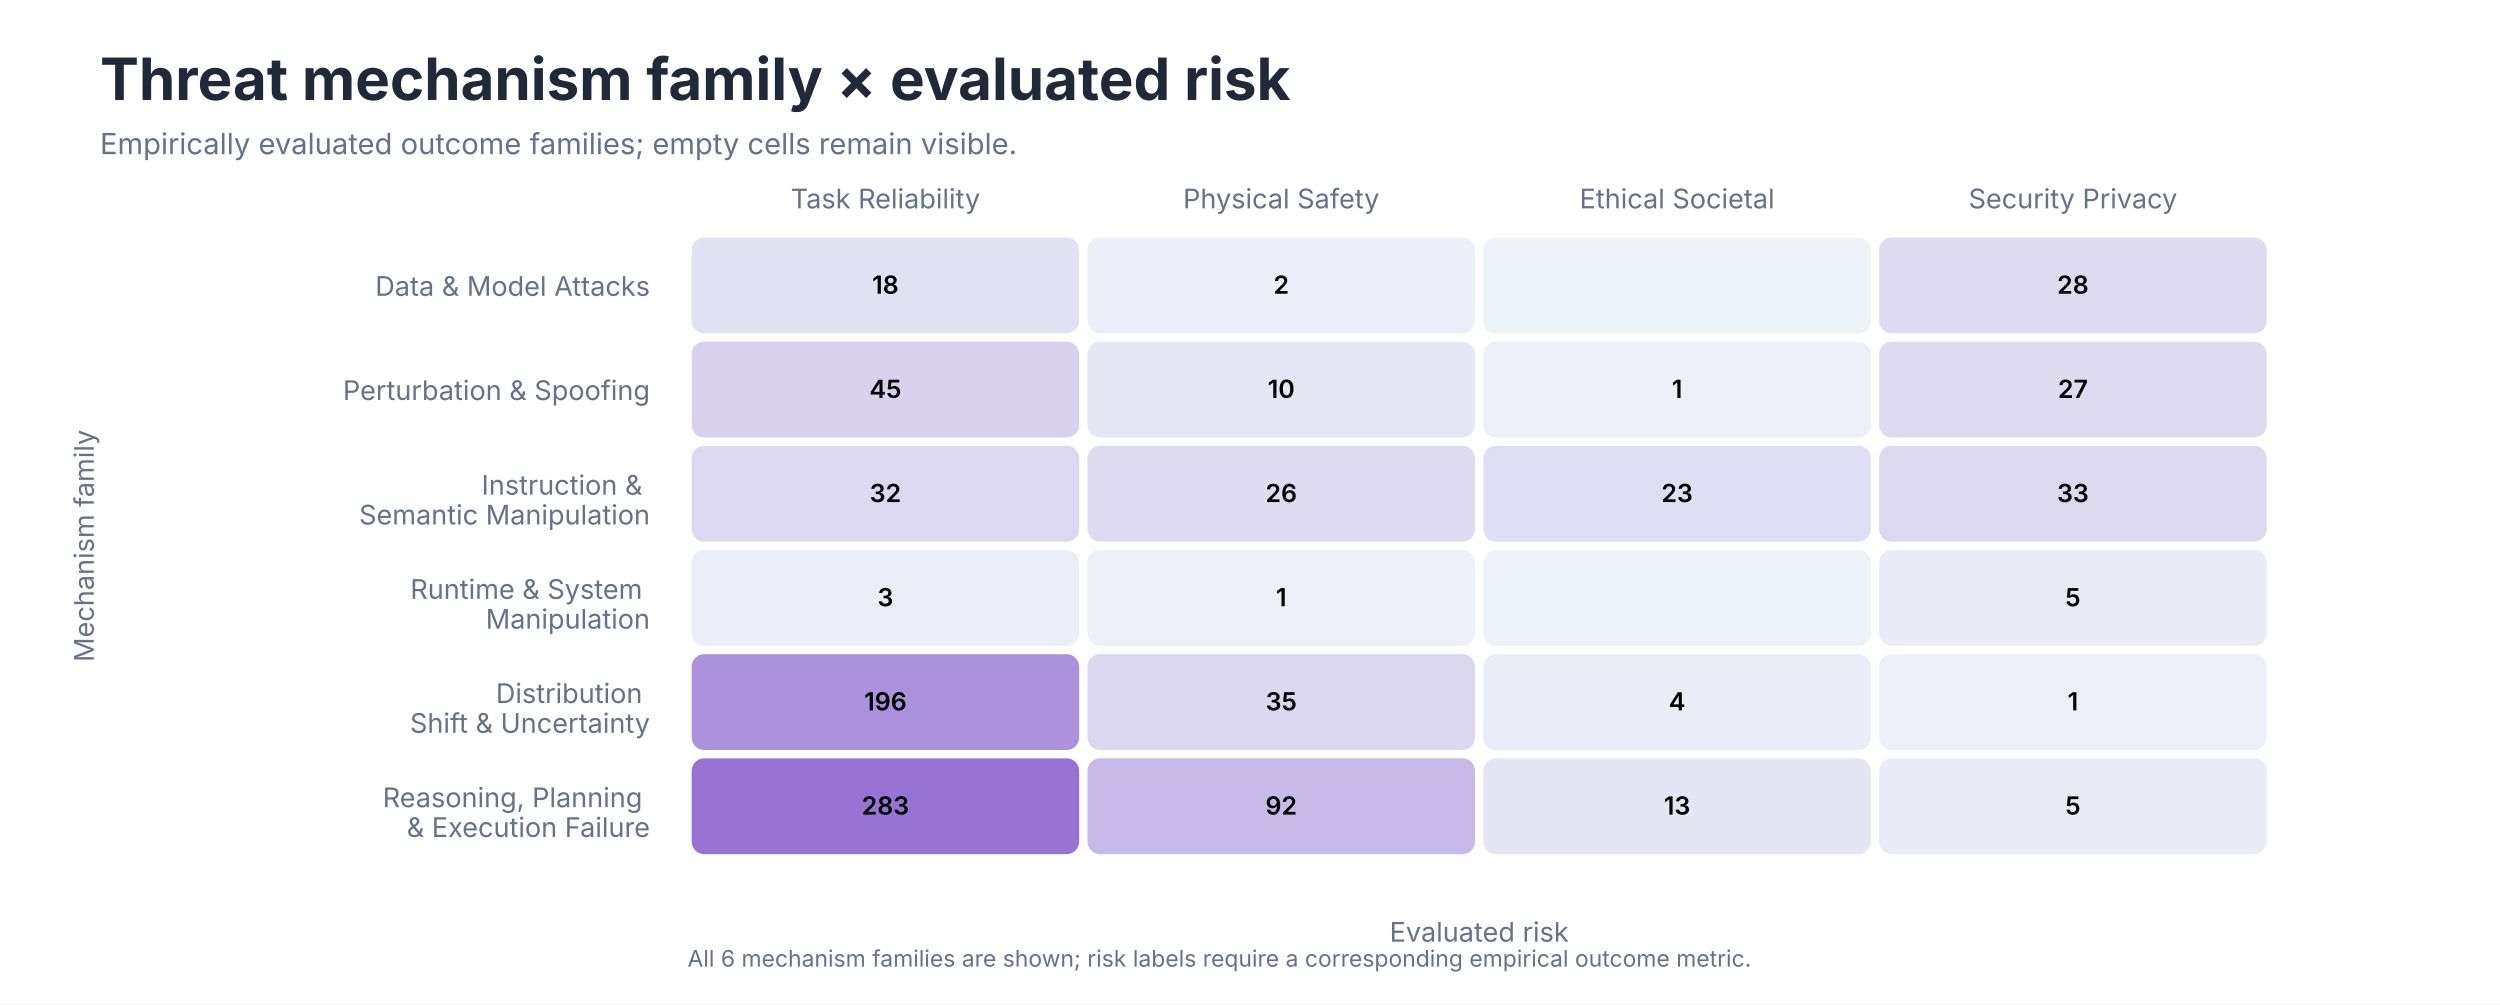
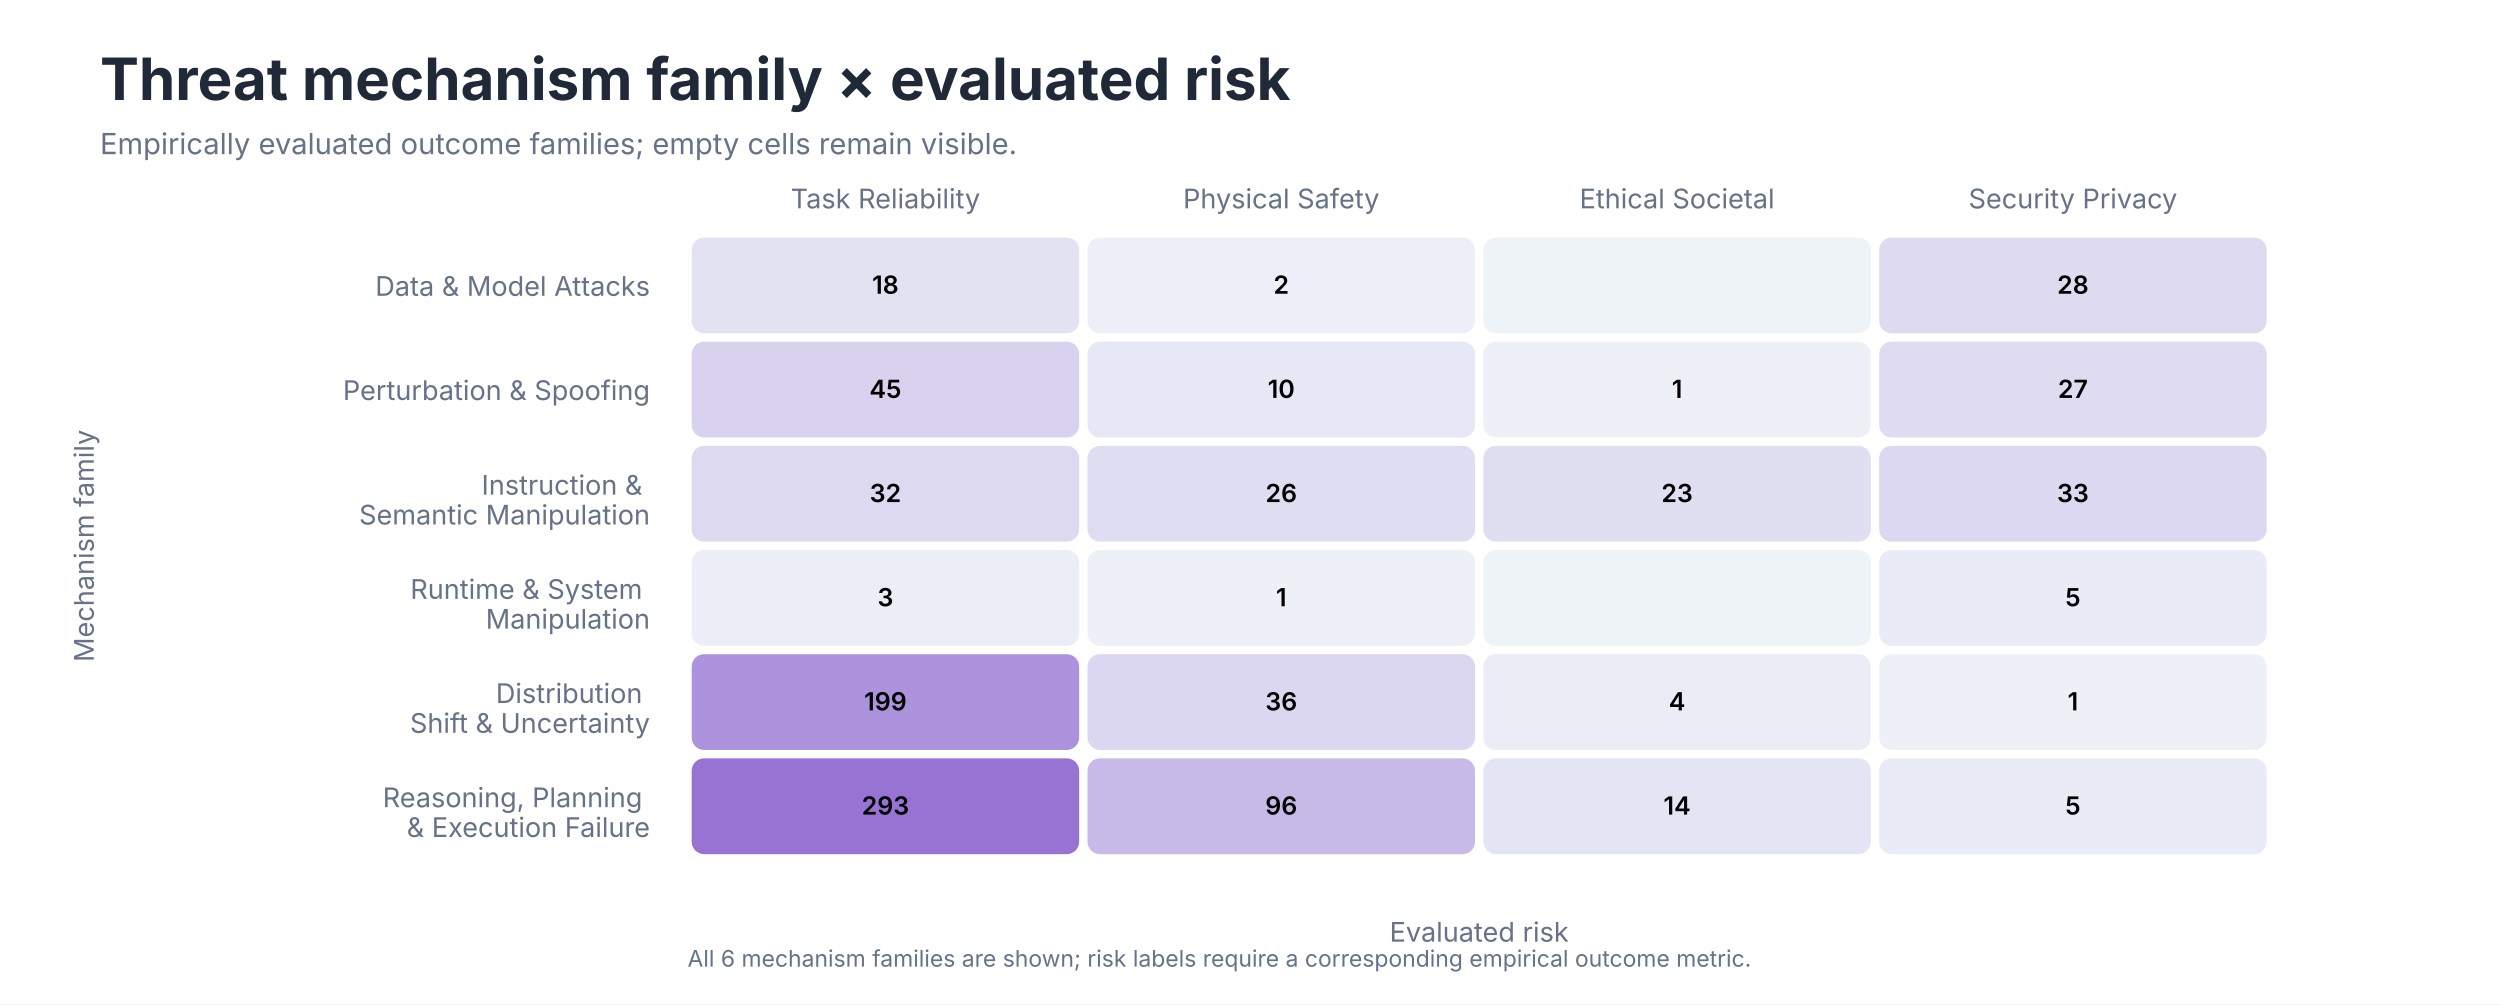
<svg xmlns="http://www.w3.org/2000/svg" role="img" aria-labelledby="title desc" viewBox="0 0 1200 482">
  <style>
text { font-family: -apple-system, BlinkMacSystemFont, 'Segoe UI', sans-serif; }
.title { font-size: 28px; font-weight: 650; fill: #202938; }
.subtitle { font-size: 14px; fill: #657287; }
.axis { font-size: 13px; fill: #657287; }
.label { font-size: 13px; fill: #202938; }
.small { font-size: 11px; fill: #657287; }
</style>
  <rect width="1200" height="482" fill="#FFFFFF" />
  <text class="title" x="48" y="48">Threat mechanism family × evaluated risk</text>
  <text class="subtitle" x="48" y="74">Empirically evaluated outcome families; empty cells remain visible.</text>
  <text class="axis" x="425.0" y="100" text-anchor="middle">Task Reliability</text>
  <text class="axis" x="615.0" y="100" text-anchor="middle">Physical Safety</text>
  <text class="axis" x="805.0" y="100" text-anchor="middle">Ethical Societal</text>
  <text class="axis" x="995.0" y="100" text-anchor="middle">Security Privacy</text>
  <text class="axis" text-anchor="end" x="312.0" y="142.0">Data &amp; Model Attacks</text>
-   <rect x="332" y="114" width="186" height="46" rx="6" fill="#E2E1F3" />
+   <rect x="332" y="114" width="186" height="46" rx="6" fill="#E2E2F3" />
  <text x="425.0" y="141.0" text-anchor="middle" font-size="12" font-weight="600" fill="#000000">18</text>
  <rect x="522" y="114" width="186" height="46" rx="6" fill="#ECEFF7" />
  <text x="615.0" y="141.0" text-anchor="middle" font-size="12" font-weight="600" fill="#000000">2</text>
  <rect x="712" y="114" width="186" height="46" rx="6" fill="#EEF3F8" />
  <text x="805.0" y="141.0" text-anchor="middle" font-size="12" font-weight="600" fill="#000000" />
  <rect x="902" y="114" width="186" height="46" rx="6" fill="#DEDBF1" />
  <text x="995.0" y="141.0" text-anchor="middle" font-size="12" font-weight="600" fill="#000000">28</text>
  <text class="axis" text-anchor="end" x="312.0" y="192.0">Perturbation &amp; Spoofing</text>
-   <rect x="332" y="164" width="186" height="46" rx="6" fill="#D7D1EE" />
+   <rect x="332" y="164" width="186" height="46" rx="6" fill="#D8D2EF" />
  <text x="425.0" y="191.0" text-anchor="middle" font-size="12" font-weight="600" fill="#000000">45</text>
-   <rect x="522" y="164" width="186" height="46" rx="6" fill="#E6E7F5" />
+   <rect x="522" y="164" width="186" height="46" rx="6" fill="#E6E8F5" />
  <text x="615.0" y="191.0" text-anchor="middle" font-size="12" font-weight="600" fill="#000000">10</text>
  <rect x="712" y="164" width="186" height="46" rx="6" fill="#EDF1F7" />
  <text x="805.0" y="191.0" text-anchor="middle" font-size="12" font-weight="600" fill="#000000">1</text>
-   <rect x="902" y="164" width="186" height="46" rx="6" fill="#DEDBF1" />
+   <rect x="902" y="164" width="186" height="46" rx="6" fill="#DFDCF2" />
  <text x="995.0" y="191.0" text-anchor="middle" font-size="12" font-weight="600" fill="#000000">27</text>
  <text class="axis" text-anchor="end" x="312.0" y="242.0">
    <tspan x="312.0" dy="-0.35em">Instruction &amp;</tspan>
    <tspan x="312.0" dy="1.1em">Semantic Manipulation</tspan>
  </text>
-   <rect x="332" y="214" width="186" height="46" rx="6" fill="#DCD8F1" />
+   <rect x="332" y="214" width="186" height="46" rx="6" fill="#DDD9F1" />
  <text x="425.0" y="241.0" text-anchor="middle" font-size="12" font-weight="600" fill="#000000">32</text>
-   <rect x="522" y="214" width="186" height="46" rx="6" fill="#DFDCF2" />
+   <rect x="522" y="214" width="186" height="46" rx="6" fill="#DFDDF2" />
  <text x="615.0" y="241.0" text-anchor="middle" font-size="12" font-weight="600" fill="#000000">26</text>
-   <rect x="712" y="214" width="186" height="46" rx="6" fill="#E0DEF2" />
+   <rect x="712" y="214" width="186" height="46" rx="6" fill="#E0DFF2" />
  <text x="805.0" y="241.0" text-anchor="middle" font-size="12" font-weight="600" fill="#000000">23</text>
-   <rect x="902" y="214" width="186" height="46" rx="6" fill="#DCD8F0" />
+   <rect x="902" y="214" width="186" height="46" rx="6" fill="#DCD8F1" />
  <text x="995.0" y="241.0" text-anchor="middle" font-size="12" font-weight="600" fill="#000000">33</text>
  <text class="axis" text-anchor="end" x="312.0" y="292.0">
    <tspan x="312.0" dy="-0.35em">Runtime &amp; System</tspan>
    <tspan x="312.0" dy="1.1em">Manipulation</tspan>
  </text>
  <rect x="332" y="264" width="186" height="46" rx="6" fill="#EBEEF7" />
  <text x="425.0" y="291.0" text-anchor="middle" font-size="12" font-weight="600" fill="#000000">3</text>
  <rect x="522" y="264" width="186" height="46" rx="6" fill="#EDF1F7" />
  <text x="615.0" y="291.0" text-anchor="middle" font-size="12" font-weight="600" fill="#000000">1</text>
  <rect x="712" y="264" width="186" height="46" rx="6" fill="#EEF3F8" />
  <text x="805.0" y="291.0" text-anchor="middle" font-size="12" font-weight="600" fill="#000000" />
  <rect x="902" y="264" width="186" height="46" rx="6" fill="#E9ECF6" />
  <text x="995.0" y="291.0" text-anchor="middle" font-size="12" font-weight="600" fill="#000000">5</text>
  <text class="axis" text-anchor="end" x="312.0" y="342.0">
    <tspan x="312.0" dy="-0.35em">Distribution</tspan>
    <tspan x="312.0" dy="1.1em">Shift &amp; Uncertainty</tspan>
  </text>
-   <rect x="332" y="314" width="186" height="46" rx="6" fill="#AC91DC" />
-   <text x="425.0" y="341.0" text-anchor="middle" font-size="12" font-weight="600" fill="#000000">196</text>
+   <rect x="332" y="314" width="186" height="46" rx="6" fill="#AD92DD" />
+   <text x="425.0" y="341.0" text-anchor="middle" font-size="12" font-weight="600" fill="#000000">199</text>
  <rect x="522" y="314" width="186" height="46" rx="6" fill="#DBD7F0" />
-   <text x="615.0" y="341.0" text-anchor="middle" font-size="12" font-weight="600" fill="#000000">35</text>
+   <text x="615.0" y="341.0" text-anchor="middle" font-size="12" font-weight="600" fill="#000000">36</text>
  <rect x="712" y="314" width="186" height="46" rx="6" fill="#EAEDF6" />
  <text x="805.0" y="341.0" text-anchor="middle" font-size="12" font-weight="600" fill="#000000">4</text>
  <rect x="902" y="314" width="186" height="46" rx="6" fill="#EDF1F7" />
  <text x="995.0" y="341.0" text-anchor="middle" font-size="12" font-weight="600" fill="#000000">1</text>
  <text class="axis" text-anchor="end" x="312.0" y="392.0">
    <tspan x="312.0" dy="-0.35em">Reasoning, Planning</tspan>
    <tspan x="312.0" dy="1.1em">&amp; Execution Failure</tspan>
  </text>
  <rect x="332" y="364" width="186" height="46" rx="6" fill="#9873D4" />
-   <text x="425.0" y="391.0" text-anchor="middle" font-size="12" font-weight="600" fill="#000000">283</text>
-   <rect x="522" y="364" width="186" height="46" rx="6" fill="#C8BAE8" />
-   <text x="615.0" y="391.0" text-anchor="middle" font-size="12" font-weight="600" fill="#000000">92</text>
-   <rect x="712" y="364" width="186" height="46" rx="6" fill="#E5E5F4" />
-   <text x="805.0" y="391.0" text-anchor="middle" font-size="12" font-weight="600" fill="#000000">13</text>
+   <text x="425.0" y="391.0" text-anchor="middle" font-size="12" font-weight="600" fill="#000000">293</text>
+   <rect x="522" y="364" width="186" height="46" rx="6" fill="#C7BAE8" />
+   <text x="615.0" y="391.0" text-anchor="middle" font-size="12" font-weight="600" fill="#000000">96</text>
+   <rect x="712" y="364" width="186" height="46" rx="6" fill="#E4E5F4" />
+   <text x="805.0" y="391.0" text-anchor="middle" font-size="12" font-weight="600" fill="#000000">14</text>
  <rect x="902" y="364" width="186" height="46" rx="6" fill="#E9ECF6" />
  <text x="995.0" y="391.0" text-anchor="middle" font-size="12" font-weight="600" fill="#000000">5</text>
  <text class="axis" x="710.0" y="452" text-anchor="middle">Evaluated risk</text>
  <text class="axis" transform="translate(45 262.0) rotate(-90)" text-anchor="middle">Mechanism family</text>
  <text class="small" x="330" y="464">All 6 mechanism families are shown; risk labels require a corresponding empirical outcome metric.</text>
</svg>
